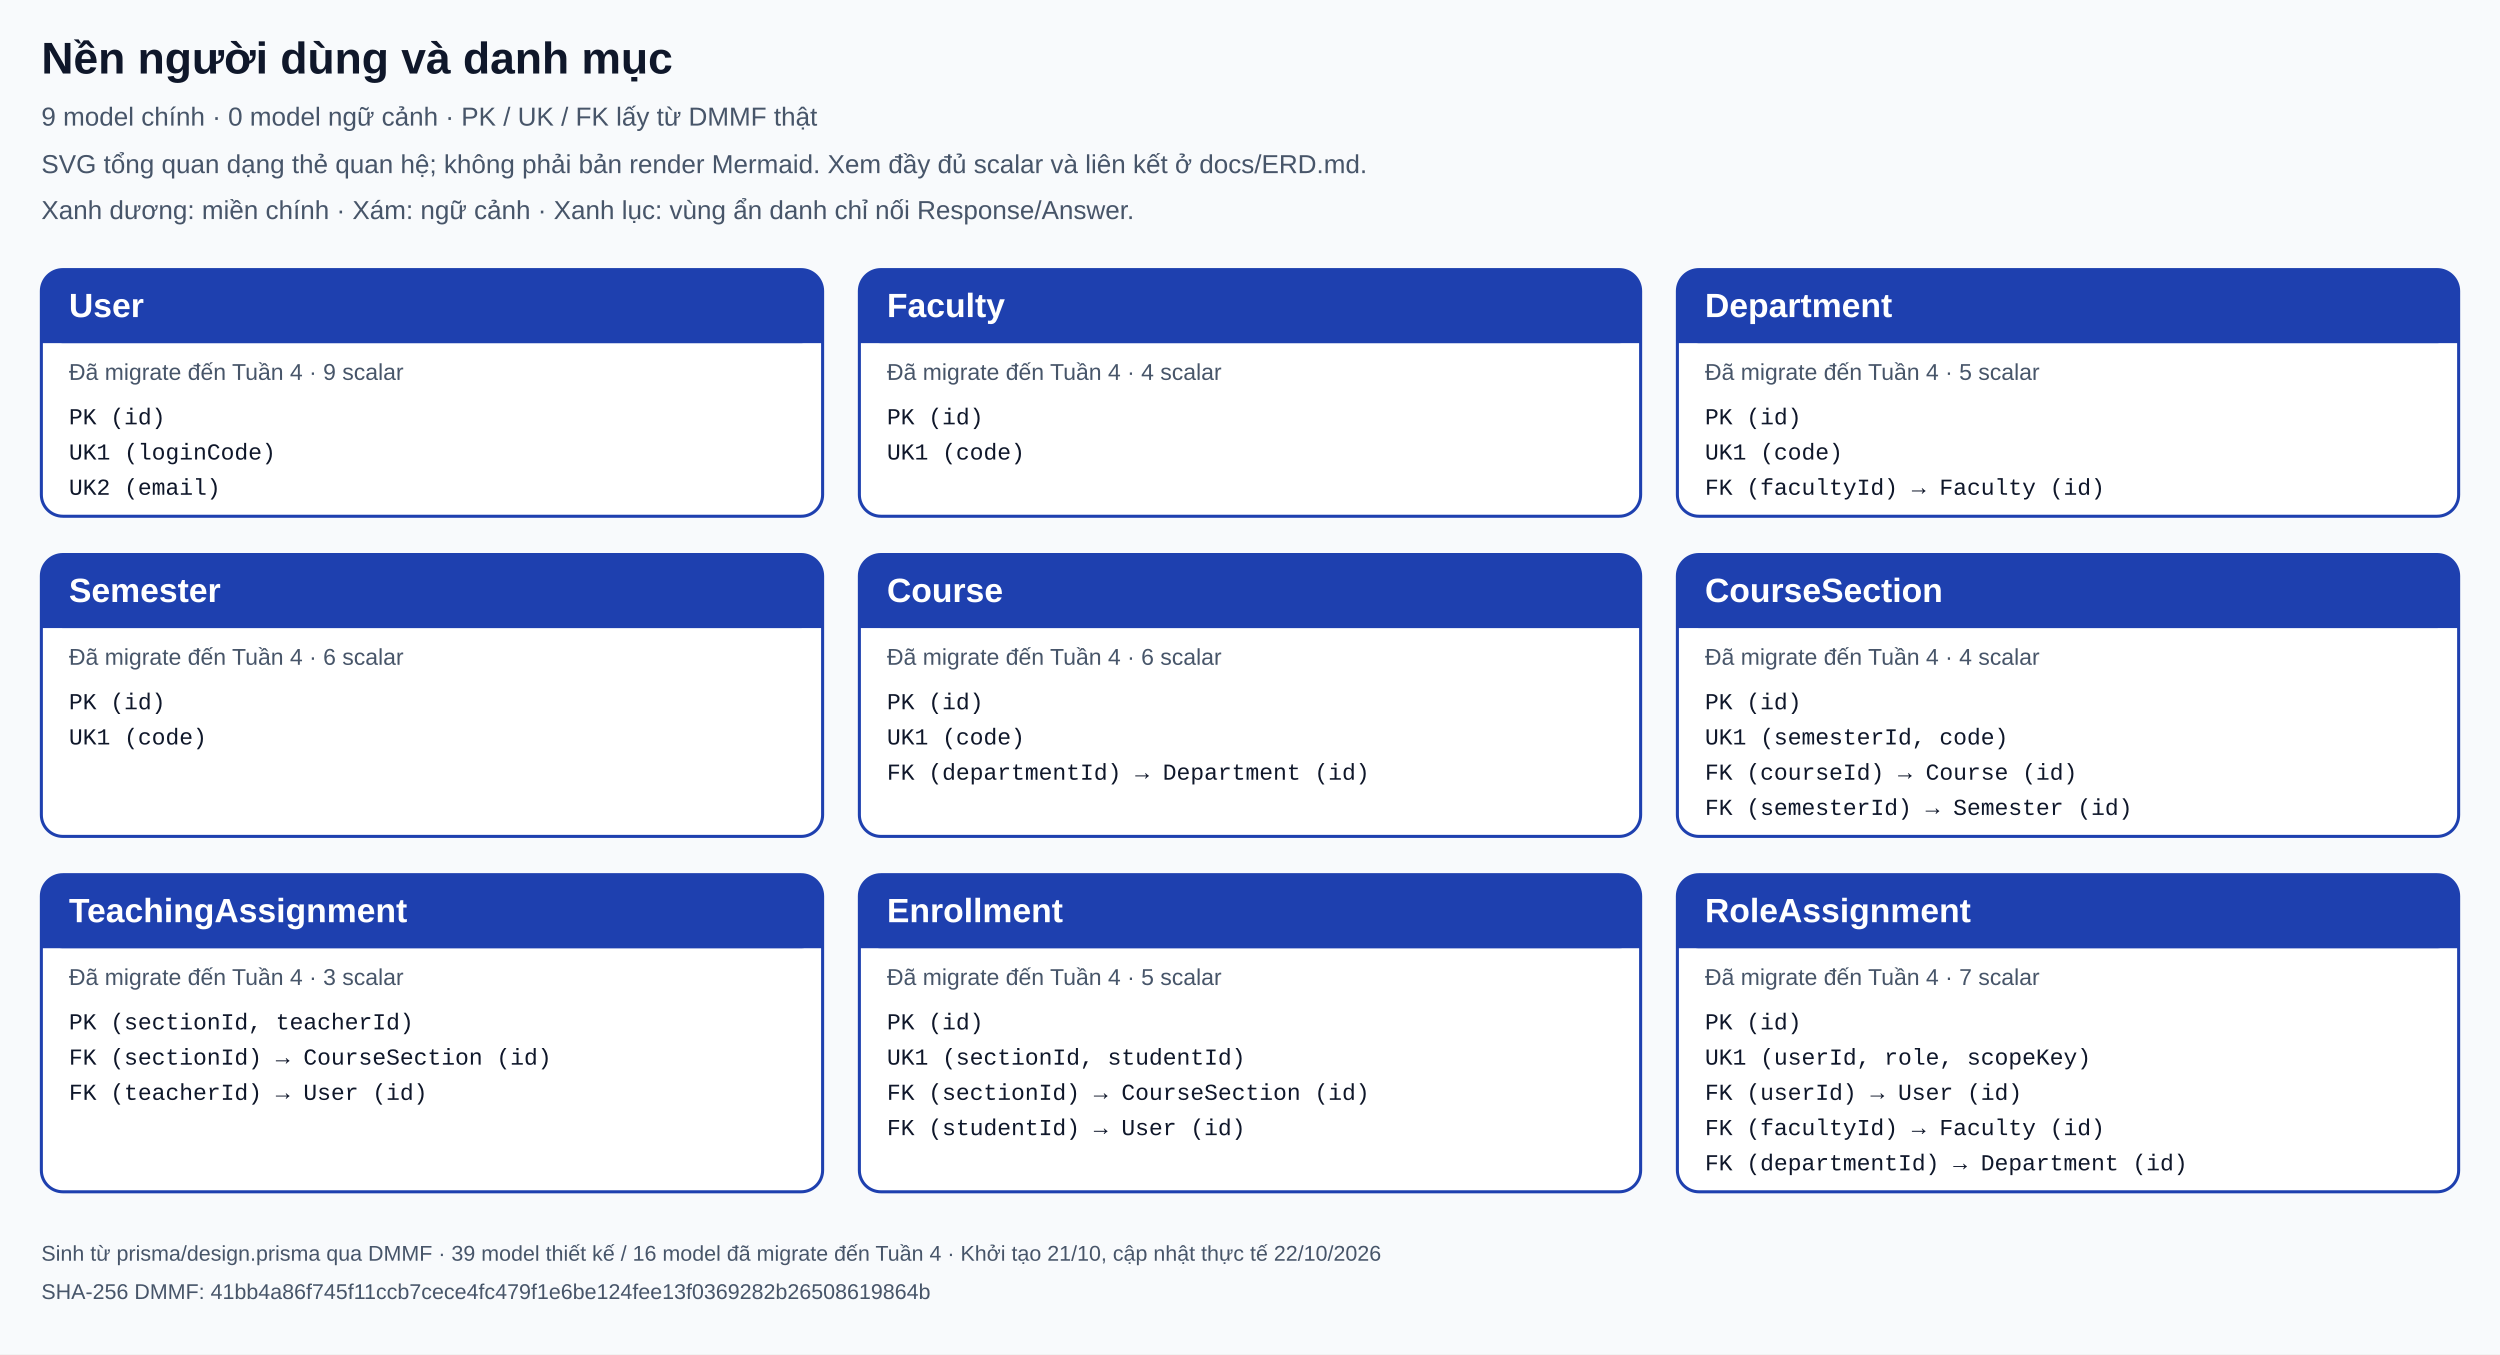
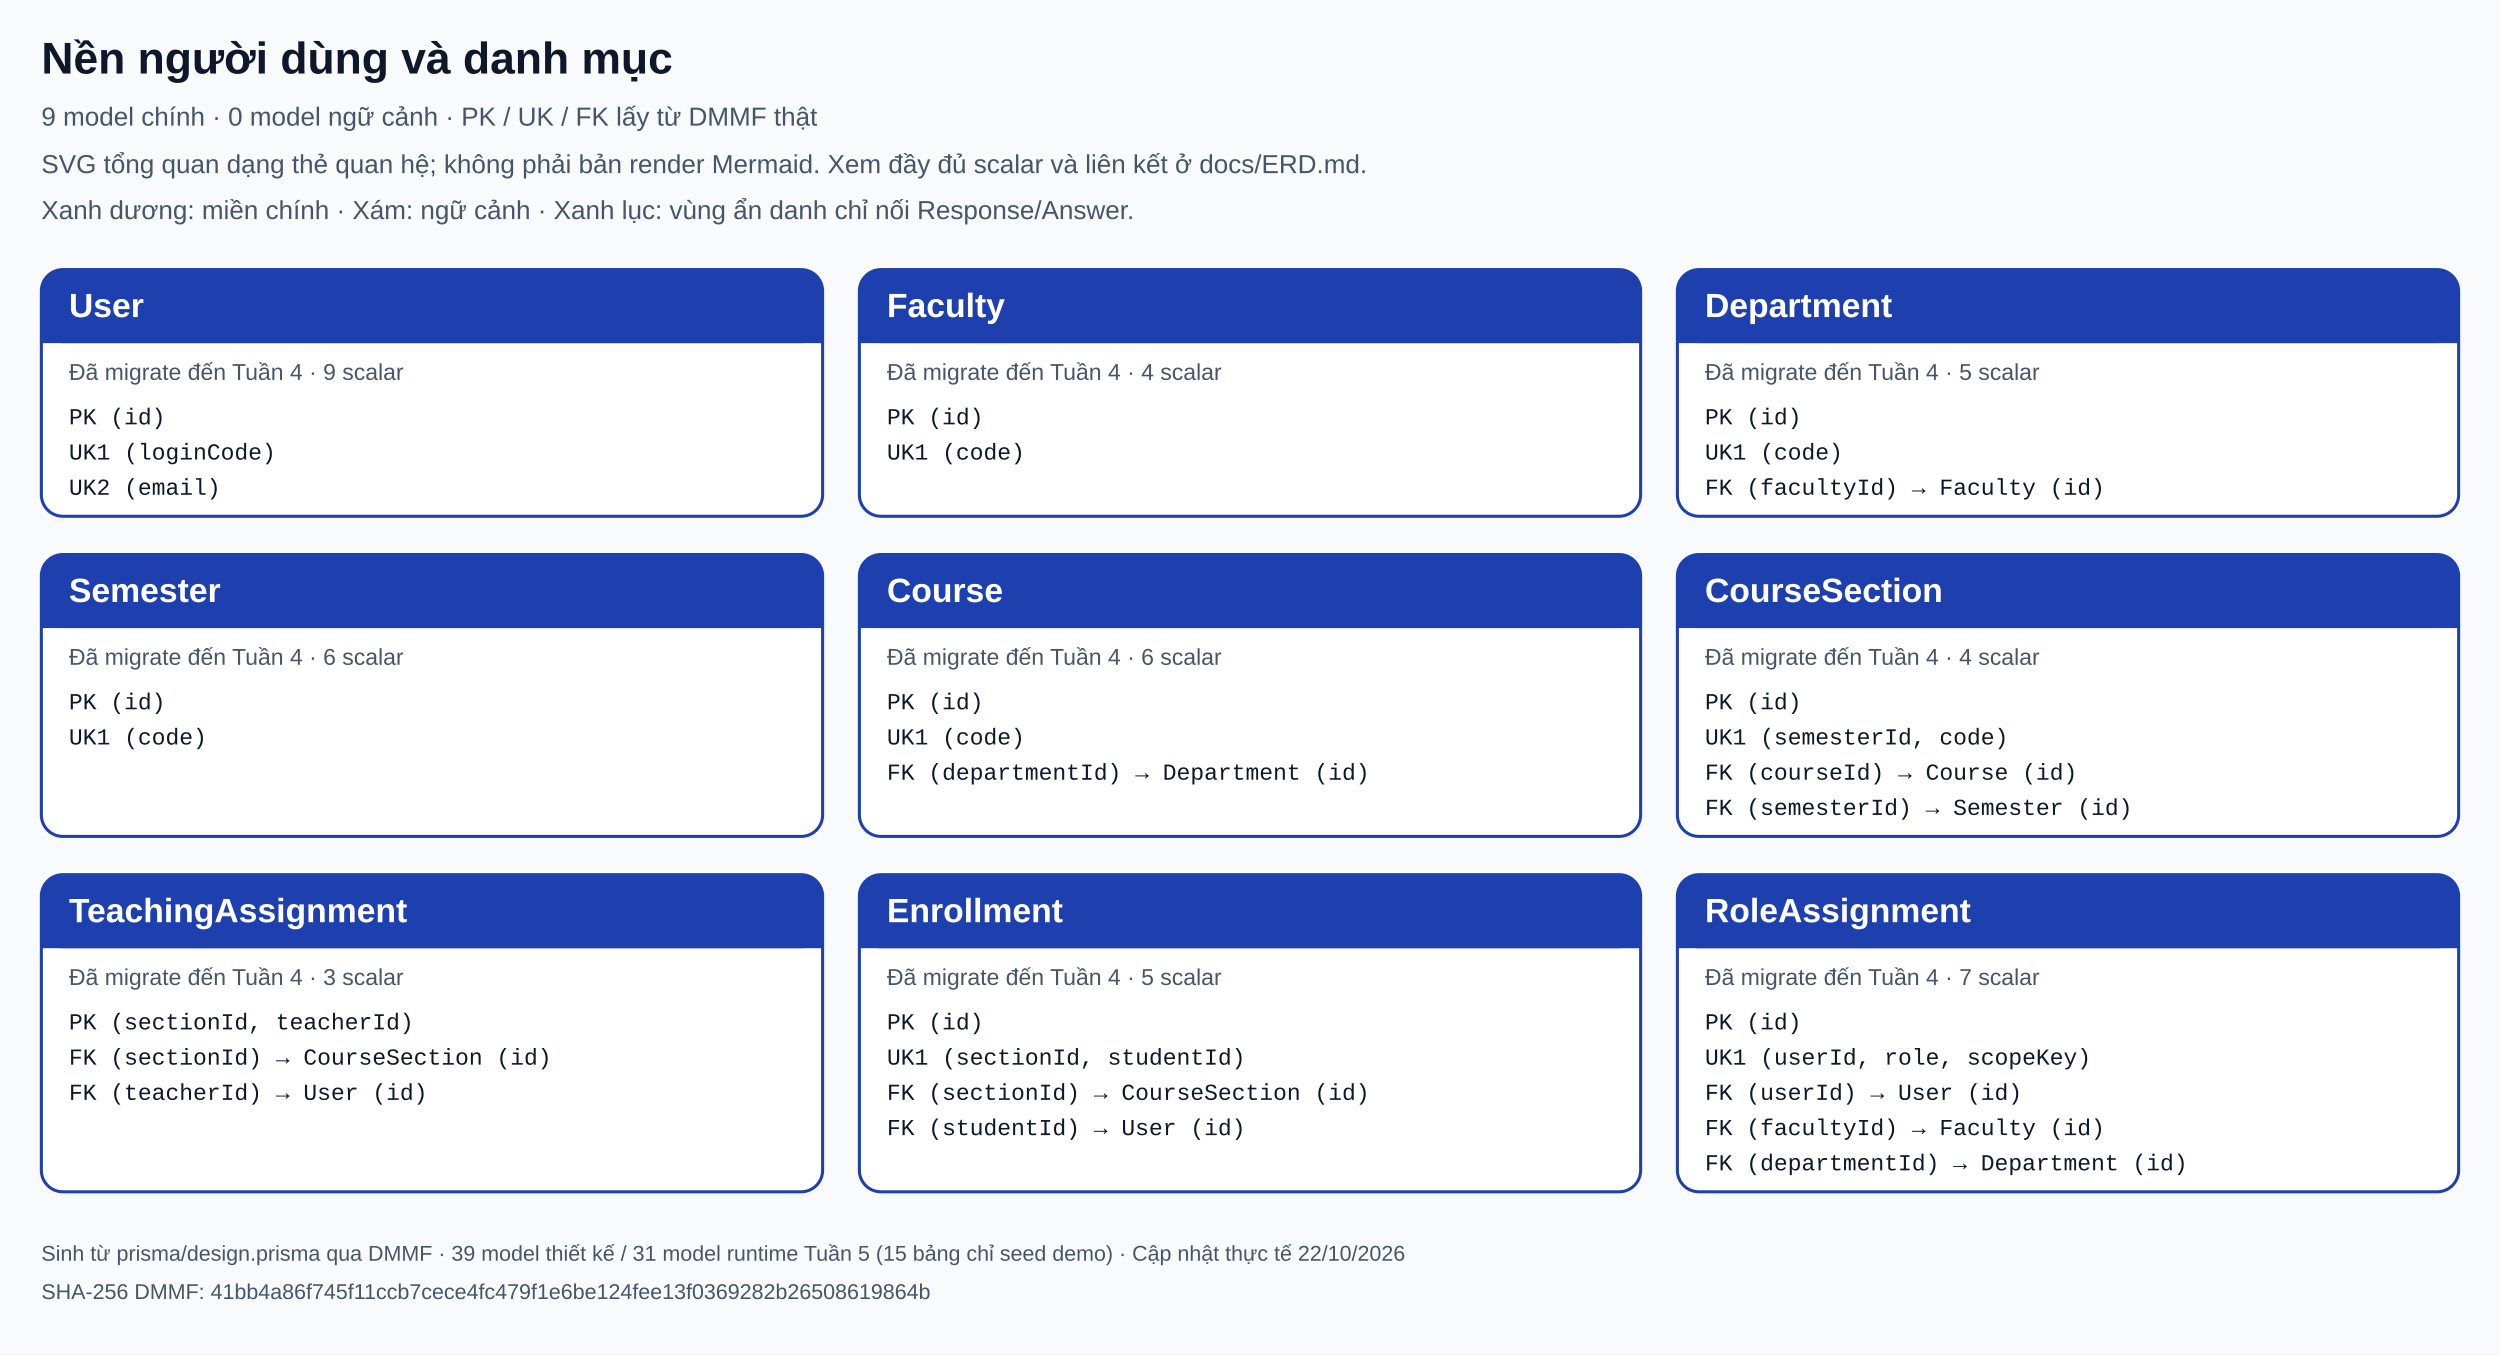
<svg xmlns="http://www.w3.org/2000/svg" width="1632" height="884" viewBox="0 0 1632 884" role="img" aria-labelledby="title description">
  <style>
    text {
      font-family: "Segoe UI", Arial, sans-serif;
      fill: #0f172a;
    }
    .heading {
      font-size: 29px;
      font-weight: 700;
    }
    .sub {
      font-size: 17px;
      fill: #475569;
    }
    .model {
      font-size: 22px;
      font-weight: 700;
      fill: #fff;
    }
    .meta {
      font-size: 15px;
      fill: #475569;
    }
    .field {
      font-size: 15px;
      font-family: Consolas, "Courier New", monospace;
    }
    .foot {
      font-size: 14px;
      fill: #475569;
    }
  </style>
  <rect width="1632" height="884" fill="#f8fafc" />
  <text x="27" y="48" class="heading">Nền người dùng và danh mục</text>
  <text x="27" y="82" class="sub">
    9 model chính · 0 model ngữ cảnh · PK / UK / FK lấy từ DMMF thật
  </text>
  <text x="27" y="113" class="sub">
    SVG tổng quan dạng thẻ quan hệ; không phải bản render Mermaid. Xem đầy đủ
    scalar và liên kết ở docs/ERD.md.
  </text>
  <text x="27" y="143" class="sub">
    Xanh dương: miền chính · Xám: ngữ cảnh · Xanh lục: vùng ẩn danh chỉ nối
    Response/Answer.
  </text>
  <g aria-label="User">
    <rect x="27" y="176" width="510" height="161" rx="14" fill="#ffffff" stroke="#1e40af" stroke-width="2" />
    <rect x="27" y="176" width="510" height="48" rx="14" fill="#1e40af" />
    <rect x="27" y="204" width="510" height="20" fill="#1e40af" />
    <text x="45" y="207" class="model">User</text>
    <text x="45" y="248" class="meta">Đã migrate đến Tuần 4 · 9 scalar</text>
    <text x="45" y="277" class="field">PK (id)</text>
    <text x="45" y="300" class="field">UK1 (loginCode)</text>
    <text x="45" y="323" class="field">UK2 (email)</text>
  </g>
  <g aria-label="Faculty">
    <rect x="561" y="176" width="510" height="161" rx="14" fill="#ffffff" stroke="#1e40af" stroke-width="2" />
    <rect x="561" y="176" width="510" height="48" rx="14" fill="#1e40af" />
    <rect x="561" y="204" width="510" height="20" fill="#1e40af" />
    <text x="579" y="207" class="model">Faculty</text>
    <text x="579" y="248" class="meta">Đã migrate đến Tuần 4 · 4 scalar</text>
    <text x="579" y="277" class="field">PK (id)</text>
    <text x="579" y="300" class="field">UK1 (code)</text>
  </g>
  <g aria-label="Department">
    <rect x="1095" y="176" width="510" height="161" rx="14" fill="#ffffff" stroke="#1e40af" stroke-width="2" />
    <rect x="1095" y="176" width="510" height="48" rx="14" fill="#1e40af" />
    <rect x="1095" y="204" width="510" height="20" fill="#1e40af" />
    <text x="1113" y="207" class="model">Department</text>
    <text x="1113" y="248" class="meta">Đã migrate đến Tuần 4 · 5 scalar</text>
    <text x="1113" y="277" class="field">PK (id)</text>
    <text x="1113" y="300" class="field">UK1 (code)</text>
    <text x="1113" y="323" class="field">FK (facultyId) → Faculty (id)</text>
  </g>
  <g aria-label="Semester">
    <rect x="27" y="362" width="510" height="184" rx="14" fill="#ffffff" stroke="#1e40af" stroke-width="2" />
    <rect x="27" y="362" width="510" height="48" rx="14" fill="#1e40af" />
    <rect x="27" y="390" width="510" height="20" fill="#1e40af" />
    <text x="45" y="393" class="model">Semester</text>
    <text x="45" y="434" class="meta">Đã migrate đến Tuần 4 · 6 scalar</text>
    <text x="45" y="463" class="field">PK (id)</text>
    <text x="45" y="486" class="field">UK1 (code)</text>
  </g>
  <g aria-label="Course">
    <rect x="561" y="362" width="510" height="184" rx="14" fill="#ffffff" stroke="#1e40af" stroke-width="2" />
    <rect x="561" y="362" width="510" height="48" rx="14" fill="#1e40af" />
    <rect x="561" y="390" width="510" height="20" fill="#1e40af" />
    <text x="579" y="393" class="model">Course</text>
    <text x="579" y="434" class="meta">Đã migrate đến Tuần 4 · 6 scalar</text>
    <text x="579" y="463" class="field">PK (id)</text>
    <text x="579" y="486" class="field">UK1 (code)</text>
    <text x="579" y="509" class="field">
      FK (departmentId) → Department (id)
    </text>
  </g>
  <g aria-label="CourseSection">
    <rect x="1095" y="362" width="510" height="184" rx="14" fill="#ffffff" stroke="#1e40af" stroke-width="2" />
    <rect x="1095" y="362" width="510" height="48" rx="14" fill="#1e40af" />
    <rect x="1095" y="390" width="510" height="20" fill="#1e40af" />
    <text x="1113" y="393" class="model">CourseSection</text>
    <text x="1113" y="434" class="meta">Đã migrate đến Tuần 4 · 4 scalar</text>
    <text x="1113" y="463" class="field">PK (id)</text>
    <text x="1113" y="486" class="field">UK1 (semesterId, code)</text>
    <text x="1113" y="509" class="field">FK (courseId) → Course (id)</text>
    <text x="1113" y="532" class="field">FK (semesterId) → Semester (id)</text>
  </g>
  <g aria-label="TeachingAssignment">
    <rect x="27" y="571" width="510" height="207" rx="14" fill="#ffffff" stroke="#1e40af" stroke-width="2" />
    <rect x="27" y="571" width="510" height="48" rx="14" fill="#1e40af" />
    <rect x="27" y="599" width="510" height="20" fill="#1e40af" />
    <text x="45" y="602" class="model">TeachingAssignment</text>
    <text x="45" y="643" class="meta">Đã migrate đến Tuần 4 · 3 scalar</text>
    <text x="45" y="672" class="field">PK (sectionId, teacherId)</text>
    <text x="45" y="695" class="field">
      FK (sectionId) → CourseSection (id)
    </text>
    <text x="45" y="718" class="field">FK (teacherId) → User (id)</text>
  </g>
  <g aria-label="Enrollment">
    <rect x="561" y="571" width="510" height="207" rx="14" fill="#ffffff" stroke="#1e40af" stroke-width="2" />
    <rect x="561" y="571" width="510" height="48" rx="14" fill="#1e40af" />
    <rect x="561" y="599" width="510" height="20" fill="#1e40af" />
    <text x="579" y="602" class="model">Enrollment</text>
    <text x="579" y="643" class="meta">Đã migrate đến Tuần 4 · 5 scalar</text>
    <text x="579" y="672" class="field">PK (id)</text>
    <text x="579" y="695" class="field">UK1 (sectionId, studentId)</text>
    <text x="579" y="718" class="field">
      FK (sectionId) → CourseSection (id)
    </text>
    <text x="579" y="741" class="field">FK (studentId) → User (id)</text>
  </g>
  <g aria-label="RoleAssignment">
    <rect x="1095" y="571" width="510" height="207" rx="14" fill="#ffffff" stroke="#1e40af" stroke-width="2" />
    <rect x="1095" y="571" width="510" height="48" rx="14" fill="#1e40af" />
    <rect x="1095" y="599" width="510" height="20" fill="#1e40af" />
    <text x="1113" y="602" class="model">RoleAssignment</text>
    <text x="1113" y="643" class="meta">Đã migrate đến Tuần 4 · 7 scalar</text>
    <text x="1113" y="672" class="field">PK (id)</text>
    <text x="1113" y="695" class="field">UK1 (userId, role, scopeKey)</text>
    <text x="1113" y="718" class="field">FK (userId) → User (id)</text>
    <text x="1113" y="741" class="field">FK (facultyId) → Faculty (id)</text>
    <text x="1113" y="764" class="field">
      FK (departmentId) → Department (id)
    </text>
  </g>
  <text x="27" y="823" class="foot">
-     Sinh từ prisma/design.prisma qua DMMF · 39 model thiết kế / 16 model đã
-     migrate đến Tuần 4 · Khởi tạo 21/10, cập nhật thực tế 22/10/2026
+     Sinh từ prisma/design.prisma qua DMMF · 39 model thiết kế / 31 model runtime
+     Tuần 5 (15 bảng chỉ seed demo) · Cập nhật thực tế 22/10/2026
  </text>
  <text x="27" y="848" class="foot">
    SHA-256 DMMF:
    41bb4a86f745f11ccb7cece4fc479f1e6be124fee13f0369282b26508619864b
  </text>
</svg>
